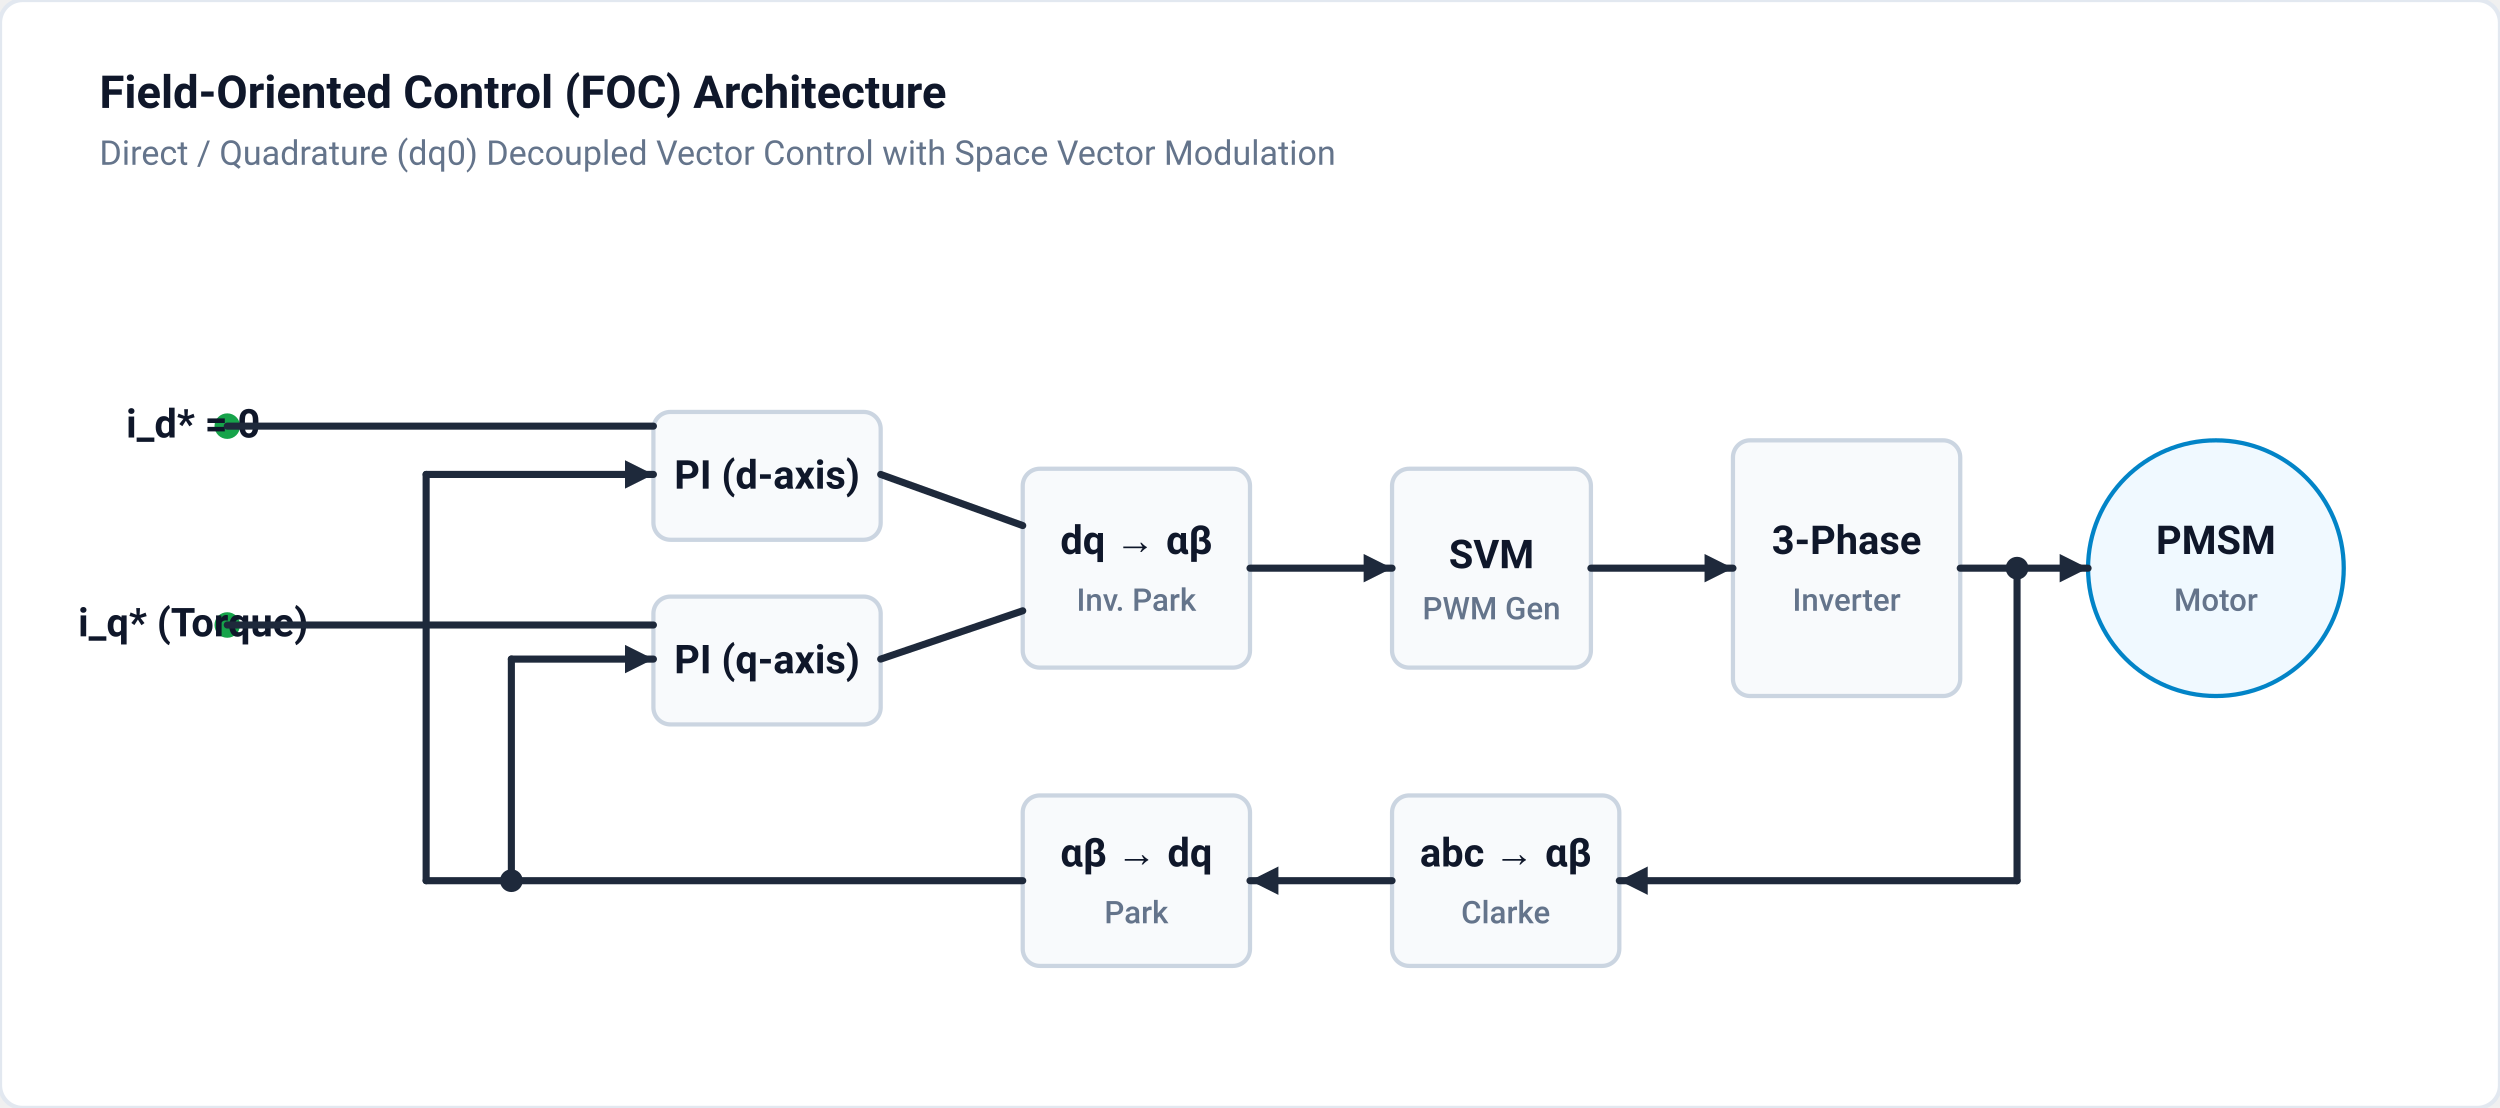
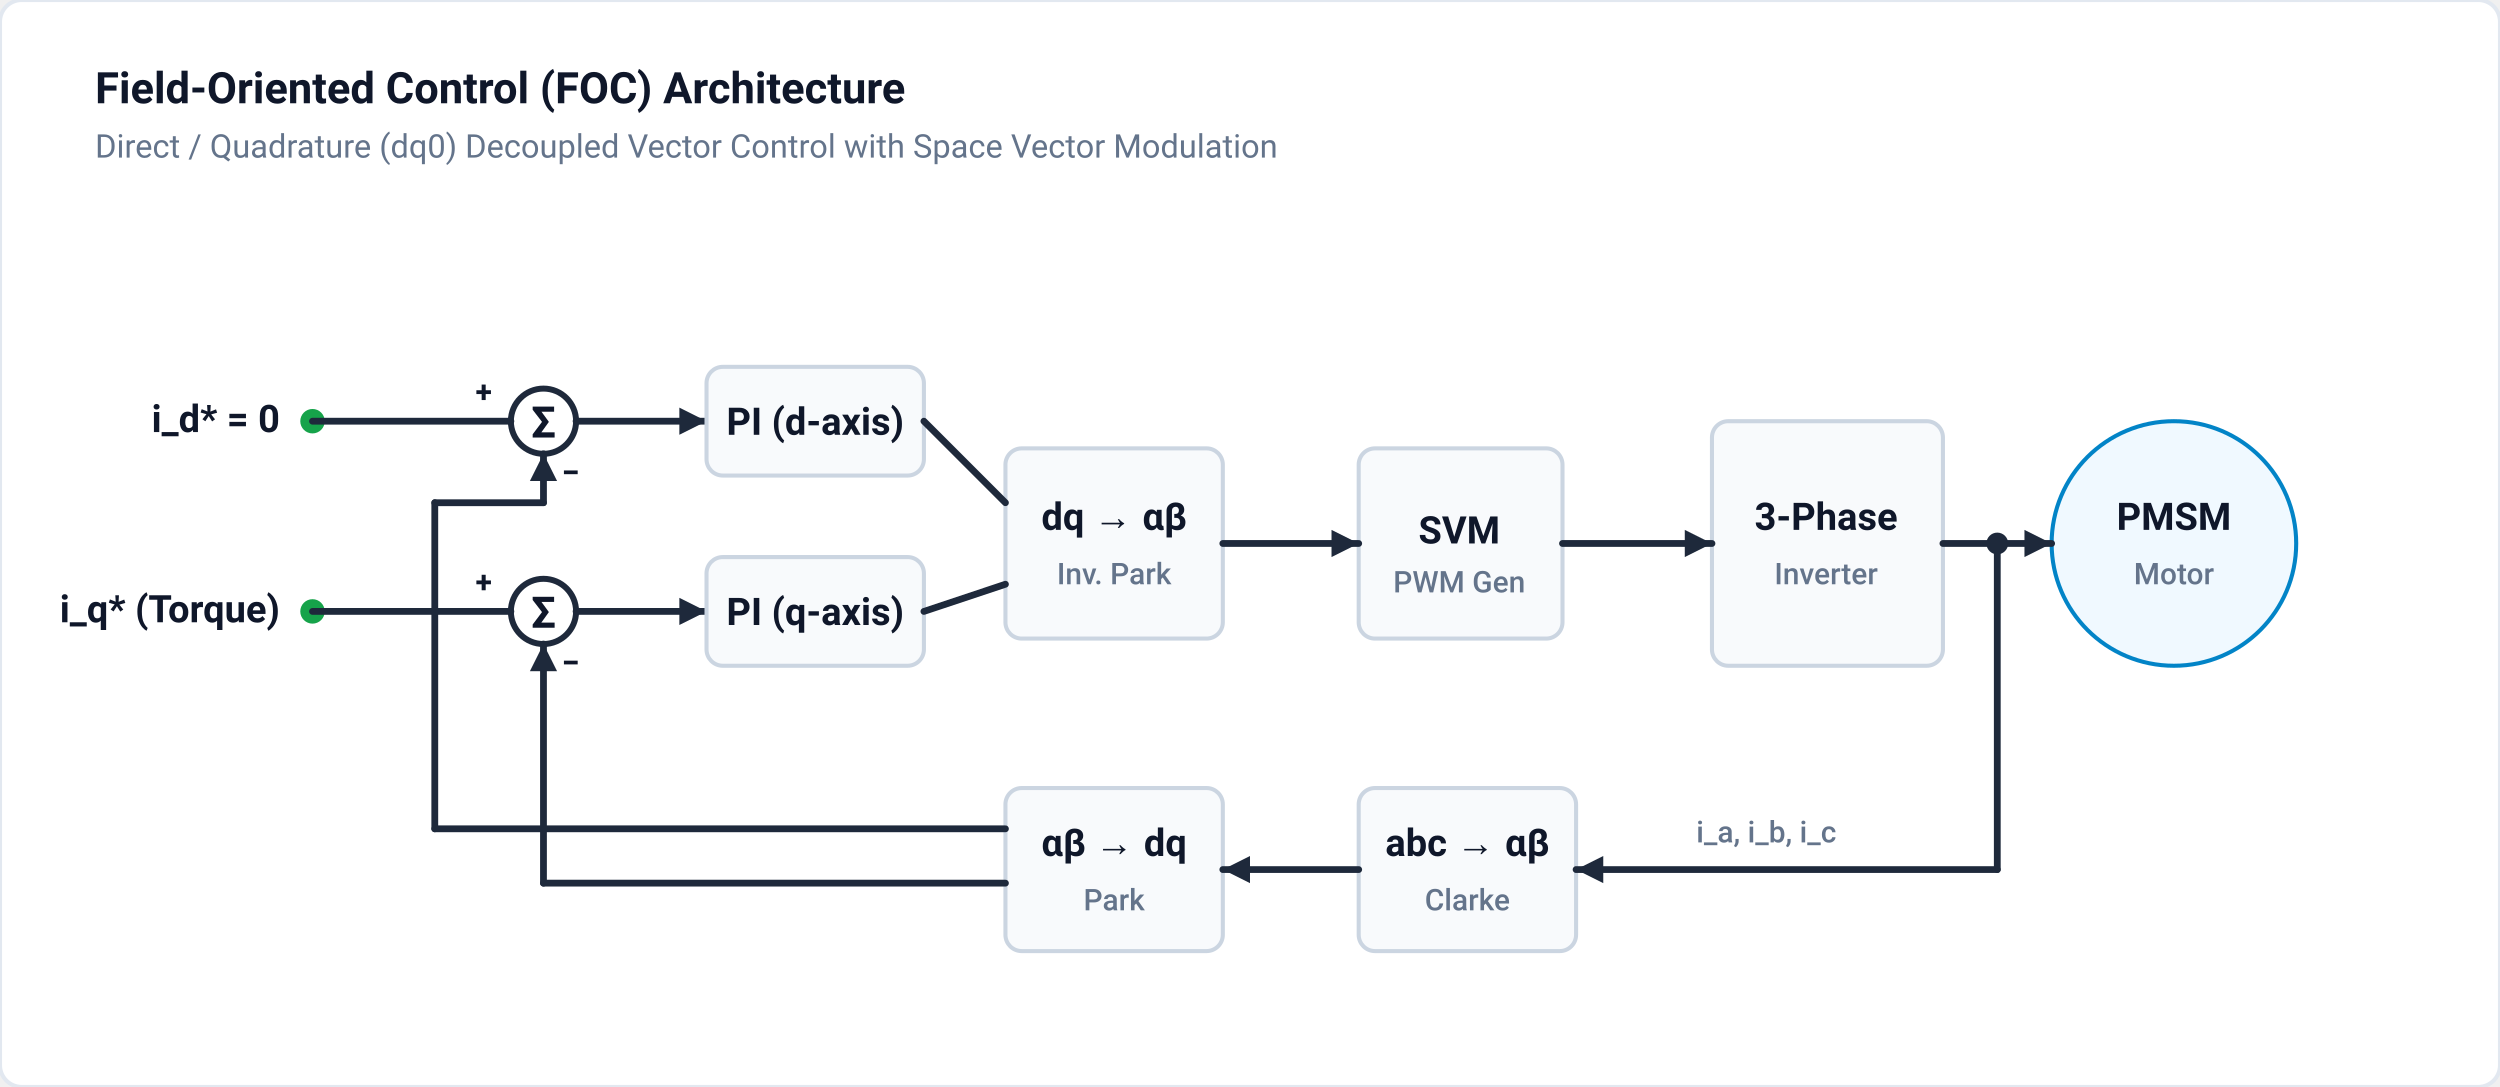
- <svg xmlns="http://www.w3.org/2000/svg" viewBox="0 0 880 390" width="100%" height="100%">
+ <svg xmlns="http://www.w3.org/2000/svg" viewBox="0 0 920 400" width="100%" height="100%">
  <defs>
    <style>
      .wire { stroke: #1e293b; stroke-width: 2.5; stroke-linecap: round; stroke-linejoin: round; fill: none; }
      .wire-thin { stroke: #64748b; stroke-width: 1.5; stroke-linecap: round; stroke-linejoin: round; fill: none; }
      .wire-dashed { stroke: #0284c7; stroke-width: 2; stroke-dasharray: 5,4; fill: none; }
      .wire-gnd { stroke: #1e293b; stroke-width: 2.5; stroke-linecap: round; }
      .junction { fill: #1e293b; }
      .label { font-family: -apple-system, BlinkMacSystemFont, "Segoe UI", Roboto, "Helvetica Neue", Arial, sans-serif; font-size: 14px; fill: #0f172a; font-weight: 600; text-anchor: middle; }
      .label-start { font-family: -apple-system, BlinkMacSystemFont, "Segoe UI", Roboto, "Helvetica Neue", Arial, sans-serif; font-size: 14px; fill: #0f172a; font-weight: 600; text-anchor: start; }
      .label-end { font-family: -apple-system, BlinkMacSystemFont, "Segoe UI", Roboto, "Helvetica Neue", Arial, sans-serif; font-size: 14px; fill: #0f172a; font-weight: 600; text-anchor: end; }
      .sublabel { font-family: -apple-system, BlinkMacSystemFont, "Segoe UI", Roboto, "Helvetica Neue", Arial, sans-serif; font-size: 11px; fill: #64748b; font-weight: 500; text-anchor: middle; }
      .sublabel-start { font-family: -apple-system, BlinkMacSystemFont, "Segoe UI", Roboto, "Helvetica Neue", Arial, sans-serif; font-size: 11px; fill: #64748b; font-weight: 500; text-anchor: start; }
+       .sublabel-end { font-family: -apple-system, BlinkMacSystemFont, "Segoe UI", Roboto, "Helvetica Neue", Arial, sans-serif; font-size: 11px; fill: #64748b; font-weight: 500; text-anchor: end; }
      .title { font-family: -apple-system, BlinkMacSystemFont, "Segoe UI", Roboto, "Helvetica Neue", Arial, sans-serif; font-size: 16px; fill: #0f172a; font-weight: 700; }
      .subtitle { font-family: -apple-system, BlinkMacSystemFont, "Segoe UI", Roboto, "Helvetica Neue", Arial, sans-serif; font-size: 12px; fill: #64748b; font-weight: 400; }
      .comp-body { fill: #ffffff; stroke: #1e293b; stroke-width: 2.2; }
      .comp-diode { fill: #0284c7; stroke: #0284c7; stroke-width: 2; }
      .comp-sw { stroke: #0284c7; stroke-width: 2.5; stroke-linecap: round; fill: none; }
      .arrow { fill: #0284c7; stroke: none; }
      .measure-arrow { stroke: #0284c7; stroke-width: 1.75; fill: none; }
      .tag-pos { fill: #dc2626; font-family: sans-serif; font-size: 16px; font-weight: bold; text-anchor: middle; }
+       .tag-pos-start { fill: #dc2626; font-family: sans-serif; font-size: 15px; font-weight: bold; text-anchor: start; }
+       .tag-pos-end { fill: #dc2626; font-family: sans-serif; font-size: 15px; font-weight: bold; text-anchor: end; }
      .tag-neg { fill: #2563eb; font-family: sans-serif; font-size: 18px; font-weight: bold; text-anchor: middle; }
-       .tag-pos-start { fill: #dc2626; font-family: sans-serif; font-size: 15px; font-weight: bold; text-anchor: start; }
      .tag-neg-start { fill: #2563eb; font-family: sans-serif; font-size: 15px; font-weight: bold; text-anchor: start; }
+       .tag-neg-end { fill: #2563eb; font-family: sans-serif; font-size: 15px; font-weight: bold; text-anchor: end; }
      .card { fill: #ffffff; stroke: #e2e8f0; stroke-width: 1.5; rx: 8px; }
      .block { fill: #f8fafc; stroke: #cbd5e1; stroke-width: 1.5; rx: 6px; }
      .block-accent { fill: #f0f9ff; stroke: #0284c7; stroke-width: 1.5; rx: 6px; }
      .leg-box { fill: #f8fafc; stroke: #cbd5e1; stroke-width: 1.2; stroke-dasharray: 4,4; rx: 6px; }
    </style>
    <marker id="arr-blue" viewBox="0 0 10 10" refX="7" refY="5" markerWidth="6" markerHeight="6" orient="auto-start-reverse">
      <path d="M 0 1.5 L 8 5 L 0 8.5 z" fill="#0284c7" />
    </marker>
    <marker id="arr-green" viewBox="0 0 10 10" refX="7" refY="5" markerWidth="6" markerHeight="6" orient="auto-start-reverse">
      <path d="M 0 1.5 L 8 5 L 0 8.5 z" fill="#16a34a" />
    </marker>
  </defs>
  <rect width="100%" height="100%" class="card" />
  <text x="35" y="38" class="title">Field-Oriented Control (FOC) Architecture</text>
  <text x="35" y="58" class="subtitle">Direct / Quadrature (dq0) Decoupled Vector Control with Space Vector Modulation</text>
-   <circle cx="780" cy="200" r="45" class="block-accent" />
-   <text x="780" y="195" class="label" fill="#0284c7">PMSM</text>
-   <text x="780" y="215" class="sublabel">Motor</text>
-   <rect x="610" y="155" width="80" height="90" class="block" />
-   <text x="650" y="195" class="label">3-Phase</text>
-   <text x="650" y="215" class="sublabel">Inverter</text>
-   <line x1="690" y1="200" x2="735" y2="200" class="wire" />
-   <polygon points="735,200 725,195 725,205" fill="#1e293b" />
-   <rect x="490" y="165" width="70" height="70" class="block" />
-   <text x="525" y="200" class="label">SVM</text>
-   <text x="525" y="218" class="sublabel">PWM Gen</text>
-   <line x1="560" y1="200" x2="610" y2="200" class="wire" />
-   <polygon points="610,200 600,195 600,205" fill="#1e293b" />
-   <rect x="360" y="165" width="80" height="70" class="block" />
-   <text x="400" y="195" class="label">dq → αβ</text>
-   <text x="400" y="215" class="sublabel">Inv. Park</text>
-   <line x1="440" y1="200" x2="490" y2="200" class="wire" />
-   <polygon points="490,200 480,195 480,205" fill="#1e293b" />
-   <rect x="230" y="145" width="80" height="45" class="block" />
-   <text x="270" y="172" class="label">PI (d-axis)</text>
-   <line x1="310" y1="167" x2="360" y2="185" class="wire" />
-   <rect x="230" y="210" width="80" height="45" class="block" />
-   <text x="270" y="237" class="label">PI (q-axis)</text>
-   <line x1="310" y1="232" x2="360" y2="215" class="wire" />
-   <rect x="360" y="280" width="80" height="60" class="block" />
-   <text x="400" y="305" class="label">αβ → dq</text>
-   <text x="400" y="325" class="sublabel">Park</text>
-   <rect x="490" y="280" width="80" height="60" class="block" />
-   <text x="530" y="305" class="label">abc → αβ</text>
-   <text x="530" y="325" class="sublabel">Clarke</text>
-   <line x1="490" y1="310" x2="440" y2="310" class="wire" />
-   <polygon points="440,310 450,305 450,315" fill="#1e293b" />
-   <line x1="710" y1="200" x2="710" y2="310" class="wire" />
-   <circle cx="710" cy="200" r="4" class="junction" />
-   <line x1="710" y1="310" x2="570" y2="310" class="wire" />
-   <polygon points="570,310 580,305 580,315" fill="#1e293b" />
-   <line x1="360" y1="310" x2="150" y2="310" class="wire" />
-   <line x1="150" y1="310" x2="150" y2="167" class="wire" />
-   <line x1="150" y1="167" x2="230" y2="167" class="wire" />
-   <polygon points="230,167 220,162 220,172" fill="#1e293b" />
-   <line x1="180" y1="310" x2="180" y2="232" class="wire" />
-   <circle cx="180" cy="310" r="4" class="junction" />
-   <line x1="180" y1="232" x2="230" y2="232" class="wire" />
-   <polygon points="230,232 220,227 220,237" fill="#1e293b" />
-   <circle cx="80" cy="150" r="4.5" fill="#16a34a" />
-   <text x="68" y="154" class="label" text-anchor="end" fill="#16a34a">i_d* = 0</text>
-   <line x1="80" y1="150" x2="230" y2="150" class="wire" />
-   <circle cx="80" cy="220" r="4.5" fill="#16a34a" />
-   <text x="68" y="224" class="label" text-anchor="end" fill="#16a34a">i_q* (Torque)</text>
-   <line x1="80" y1="220" x2="230" y2="220" class="wire" />
+   <circle cx="800" cy="200" r="45" class="block-accent" />
+   <text x="800" y="195" class="label" fill="#0284c7">PMSM</text>
+   <text x="800" y="215" class="sublabel">Motor</text>
+   <rect x="630" y="155" width="85" height="90" class="block" />
+   <text x="672" y="195" class="label">3-Phase</text>
+   <text x="672" y="215" class="sublabel">Inverter</text>
+   <line x1="715" y1="200" x2="755" y2="200" class="wire" />
+   <polygon points="755,200 745,195 745,205" fill="#1e293b" />
+   <rect x="500" y="165" width="75" height="70" class="block" />
+   <text x="537" y="200" class="label">SVM</text>
+   <text x="537" y="218" class="sublabel">PWM Gen</text>
+   <line x1="575" y1="200" x2="630" y2="200" class="wire" />
+   <polygon points="630,200 620,195 620,205" fill="#1e293b" />
+   <rect x="370" y="165" width="80" height="70" class="block" />
+   <text x="410" y="195" class="label">dq → αβ</text>
+   <text x="410" y="215" class="sublabel">Inv. Park</text>
+   <line x1="450" y1="200" x2="500" y2="200" class="wire" />
+   <polygon points="500,200 490,195 490,205" fill="#1e293b" />
+   <circle cx="200" cy="155" r="12" class="comp-body" />
+   <text x="200" y="161" class="label" style="font-size:16px;">Σ</text>
+   <text x="178" y="148" class="label" style="font-size:11px; font-weight:bold;">+</text>
+   <text x="210" y="178" class="label" style="font-size:12px; font-weight:bold;">−</text>
+   <line x1="212" y1="155" x2="260" y2="155" class="wire" />
+   <polygon points="260,155 250,150 250,160" fill="#1e293b" />
+   <rect x="260" y="135" width="80" height="40" class="block" />
+   <text x="300" y="160" class="label">PI (d-axis)</text>
+   <line x1="340" y1="155" x2="370" y2="185" class="wire" />
+   <circle cx="200" cy="225" r="12" class="comp-body" />
+   <text x="200" y="231" class="label" style="font-size:16px;">Σ</text>
+   <text x="178" y="218" class="label" style="font-size:11px; font-weight:bold;">+</text>
+   <text x="210" y="248" class="label" style="font-size:12px; font-weight:bold;">−</text>
+   <line x1="212" y1="225" x2="260" y2="225" class="wire" />
+   <polygon points="260,225 250,220 250,230" fill="#1e293b" />
+   <rect x="260" y="205" width="80" height="40" class="block" />
+   <text x="300" y="230" class="label">PI (q-axis)</text>
+   <line x1="340" y1="225" x2="370" y2="215" class="wire" />
+   <circle cx="115" cy="155" r="4.5" fill="#16a34a" />
+   <text x="103" y="159" class="label-end" fill="#16a34a">i_d* = 0</text>
+   <line x1="115" y1="155" x2="188" y2="155" class="wire" />
+   <circle cx="115" cy="225" r="4.5" fill="#16a34a" />
+   <text x="103" y="229" class="label-end" fill="#16a34a">i_q* (Torque)</text>
+   <line x1="115" y1="225" x2="188" y2="225" class="wire" />
+   <rect x="370" y="290" width="80" height="60" class="block" />
+   <text x="410" y="315" class="label">αβ → dq</text>
+   <text x="410" y="335" class="sublabel">Park</text>
+   <rect x="500" y="290" width="80" height="60" class="block" />
+   <text x="540" y="315" class="label">abc → αβ</text>
+   <text x="540" y="335" class="sublabel">Clarke</text>
+   <line x1="500" y1="320" x2="450" y2="320" class="wire" />
+   <polygon points="450,320 460,315 460,325" fill="#1e293b" />
+   <line x1="735" y1="200" x2="735" y2="320" class="wire" />
+   <circle cx="735" cy="200" r="4" class="junction" />
+   <line x1="735" y1="320" x2="580" y2="320" class="wire" />
+   <polygon points="580,320 590,315 590,325" fill="#1e293b" />
+   <text x="650" y="310" class="sublabel">i_a, i_b, i_c</text>
+   <line x1="370" y1="305" x2="160" y2="305" class="wire" />
+   <line x1="160" y1="305" x2="160" y2="185" class="wire" />
+   <line x1="160" y1="185" x2="200" y2="185" class="wire" />
+   <line x1="200" y1="185" x2="200" y2="167" class="wire" />
+   <polygon points="200,167 195,177 205,177" fill="#1e293b" />
+   <line x1="370" y1="325" x2="200" y2="325" class="wire" />
+   <line x1="200" y1="325" x2="200" y2="237" class="wire" />
+   <polygon points="200,237 195,247 205,247" fill="#1e293b" />
</svg>
